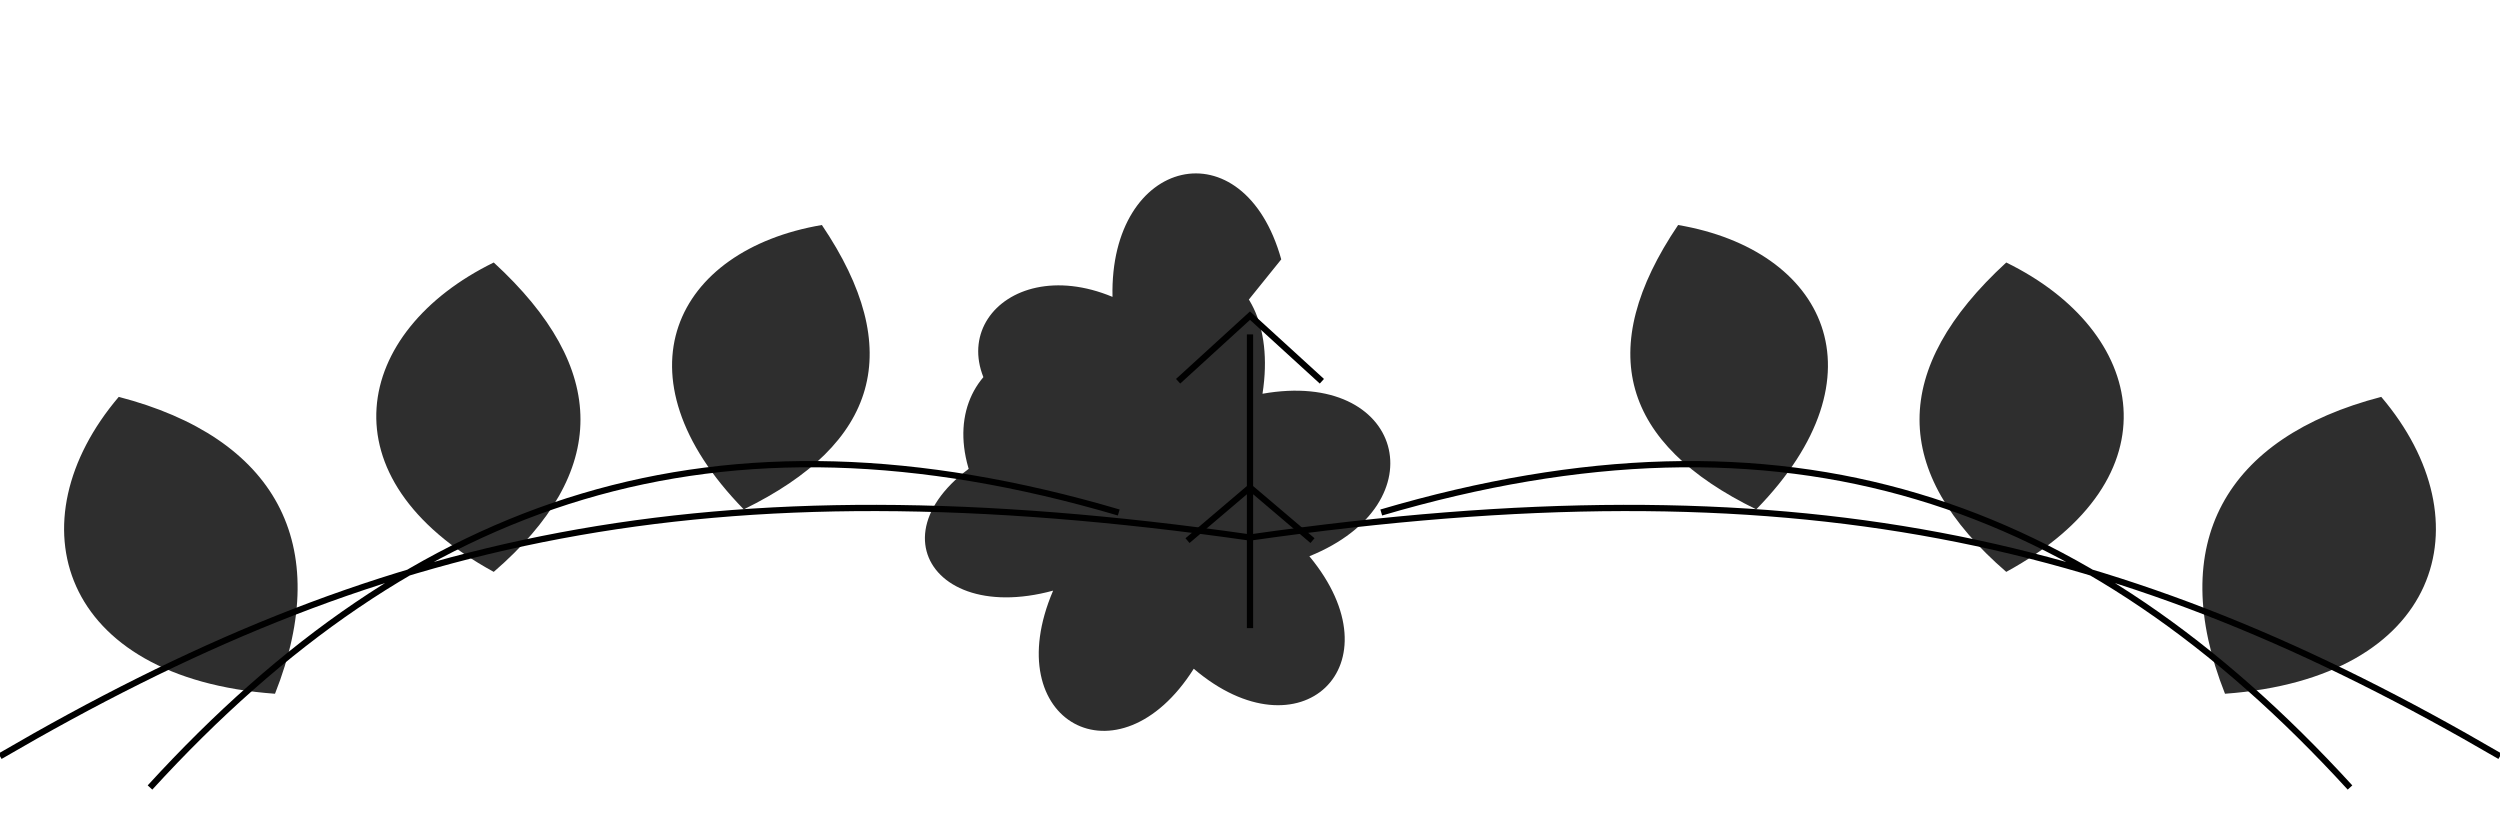
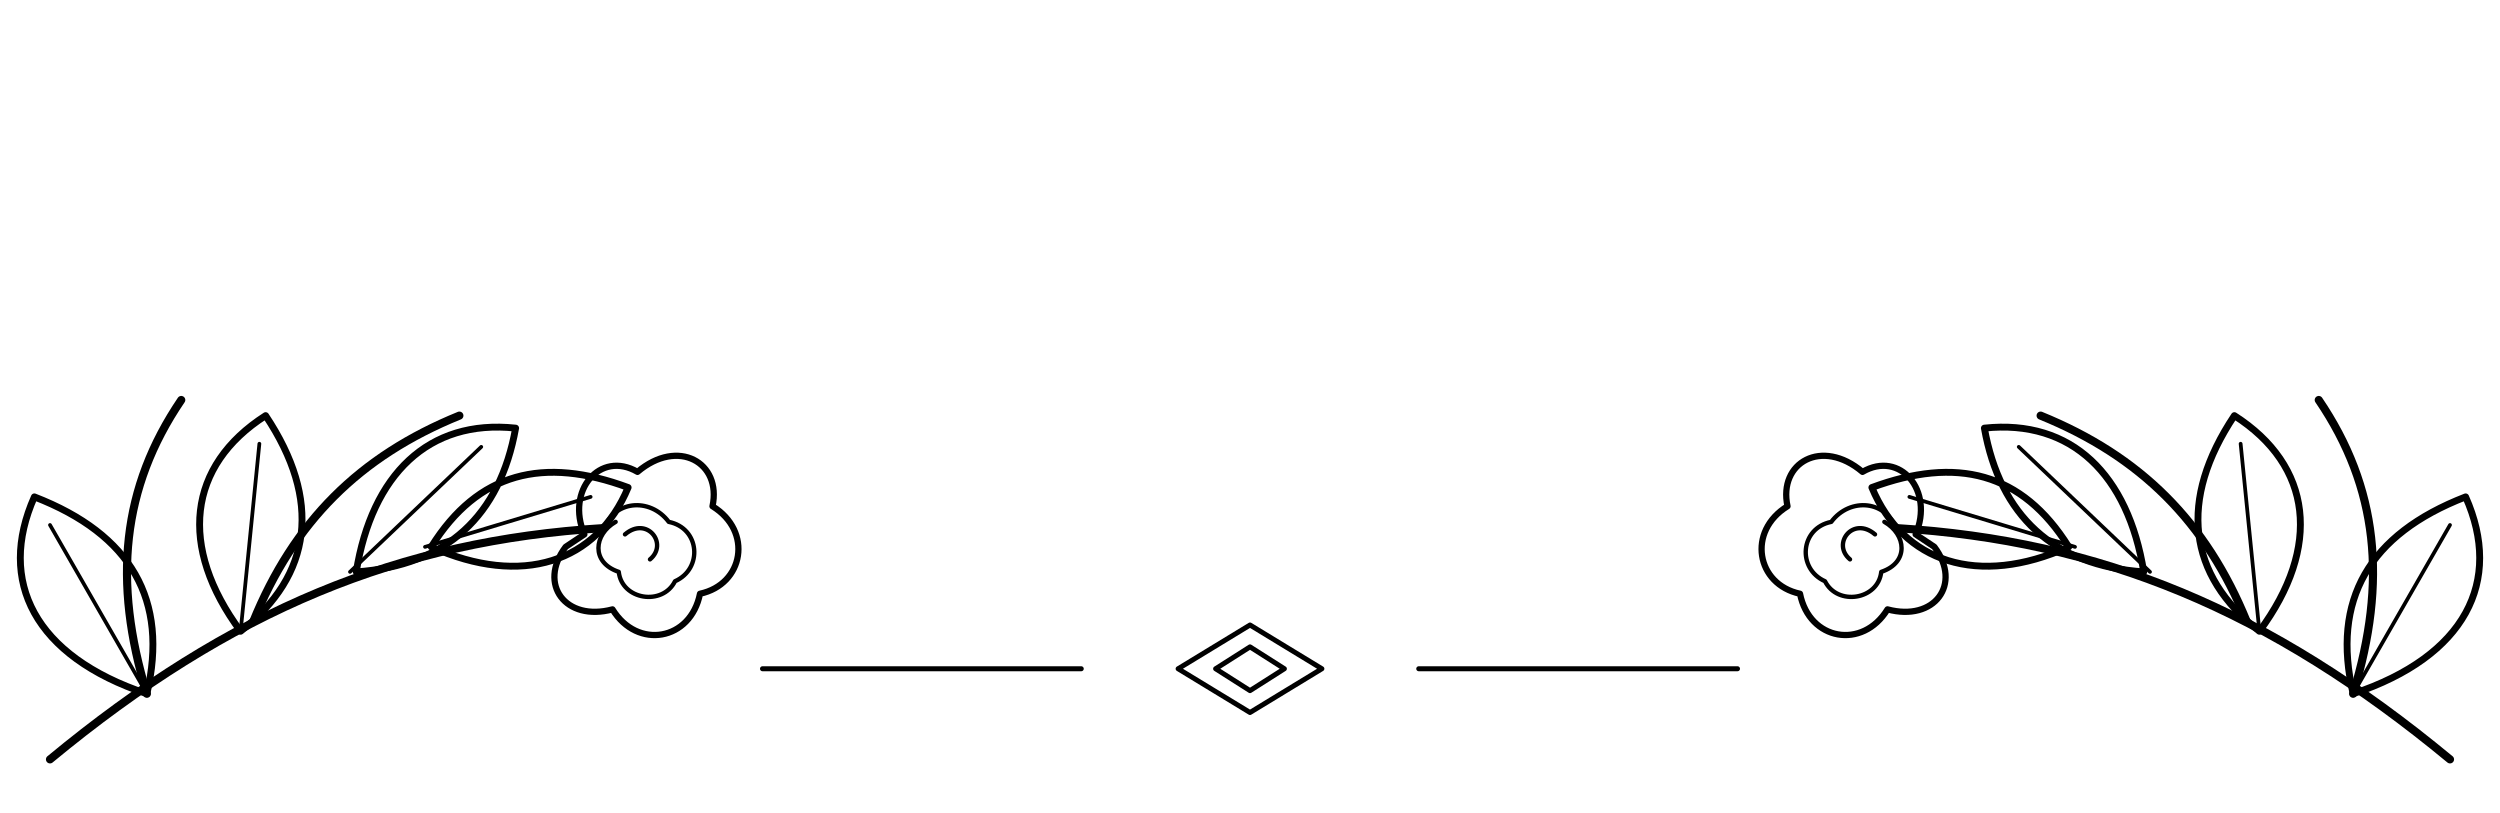
- <svg xmlns="http://www.w3.org/2000/svg" viewBox="0 0 800 260" fill="none" stroke="currentColor" stroke-width="2">
-   <path d="M0 242c120-70 225-95 400-70 175-25 280 0 400 70M48 252c85-93 181-126 310-88m394 88c-85-93-181-126-310-88" />
-   <g fill="currentColor" stroke="none" opacity=".82">
-     <path d="M88 222c-69-5-84-55-50-95 50 13 69 47 50 95Zm70-39c-55-30-45-77 0-99 37 34 37 67 0 99Zm80-20c-42-43-22-83 25-91 27 40 18 70-25 91Zm474 59c69-5 84-55 50-95-50 13-69 47-50 95Zm-70-39c55-30 45-77 0-99-37 34-37 67 0 99Zm-80-20c42-43 22-83-25-91-27 40-18 70 25 91Z" />
-     <path d="M331 181c-41-38-22-78 21-70 17-42 59-30 52 15 45-8 57 35 15 52 29 35-3 65-37 36-24 38-63 17-45-25-44 12-62-29-6-50-37-25-11-59 25-44-1-45 42-55 54-12Z" />
-   </g>
-   <path d="M400 107v94m-23-79 23-21 23 21m-43 51 20-17 20 17" />
+ <svg xmlns="http://www.w3.org/2000/svg" viewBox="0 0 800 260" fill="none" stroke="currentColor" stroke-linecap="round" stroke-linejoin="round">
+   <defs>
+     <g id="spray">
+       <path stroke-width="2.6" d="M16 243c58-48 112-70 177-74M47 222c-11-36-8-66 11-94m23 71c13-32 34-53 66-66" />
+       <g stroke-width="2.2">
+         <path d="M47 222c-36-12-48-36-36-63 31 12 43 33 36 63Zm30-20c-20-27-17-53 8-69 18 27 15 51-8 69Zm37-19c5-31 23-49 51-46-5 28-22 44-51 46Zm24-8c29 13 53 5 63-19-27-10-48-5-63 19Z" />
+         <path stroke-width="1.2" d="m16 168 31 54m36-80-6 60m77-59-42 40m77-24-53 16" />
+       </g>
+       <path stroke-width="2" d="M187 171c-6-14 5-27 17-20 13-11 27-3 24 11 13 8 10 25-4 28-3 15-20 18-28 5-15 4-24-8-15-20Z" />
+       <path stroke-width="1.4" d="M193 170c3-10 15-11 21-3 10 2 11 15 2 19-4 8-17 6-18-3-9-3-8-12-1-16m3 4c7-6 14 3 8 8" />
+     </g>
+   </defs>
+   <use href="#spray" />
+   <use href="#spray" transform="translate(800 0) scale(-1 1)" />
+   <path stroke-width="1.6" d="M244 214h102m108 0h102m-179 0 23-14 23 14-23 14Zm12 0 11-7 11 7-11 7Z" />
</svg>
